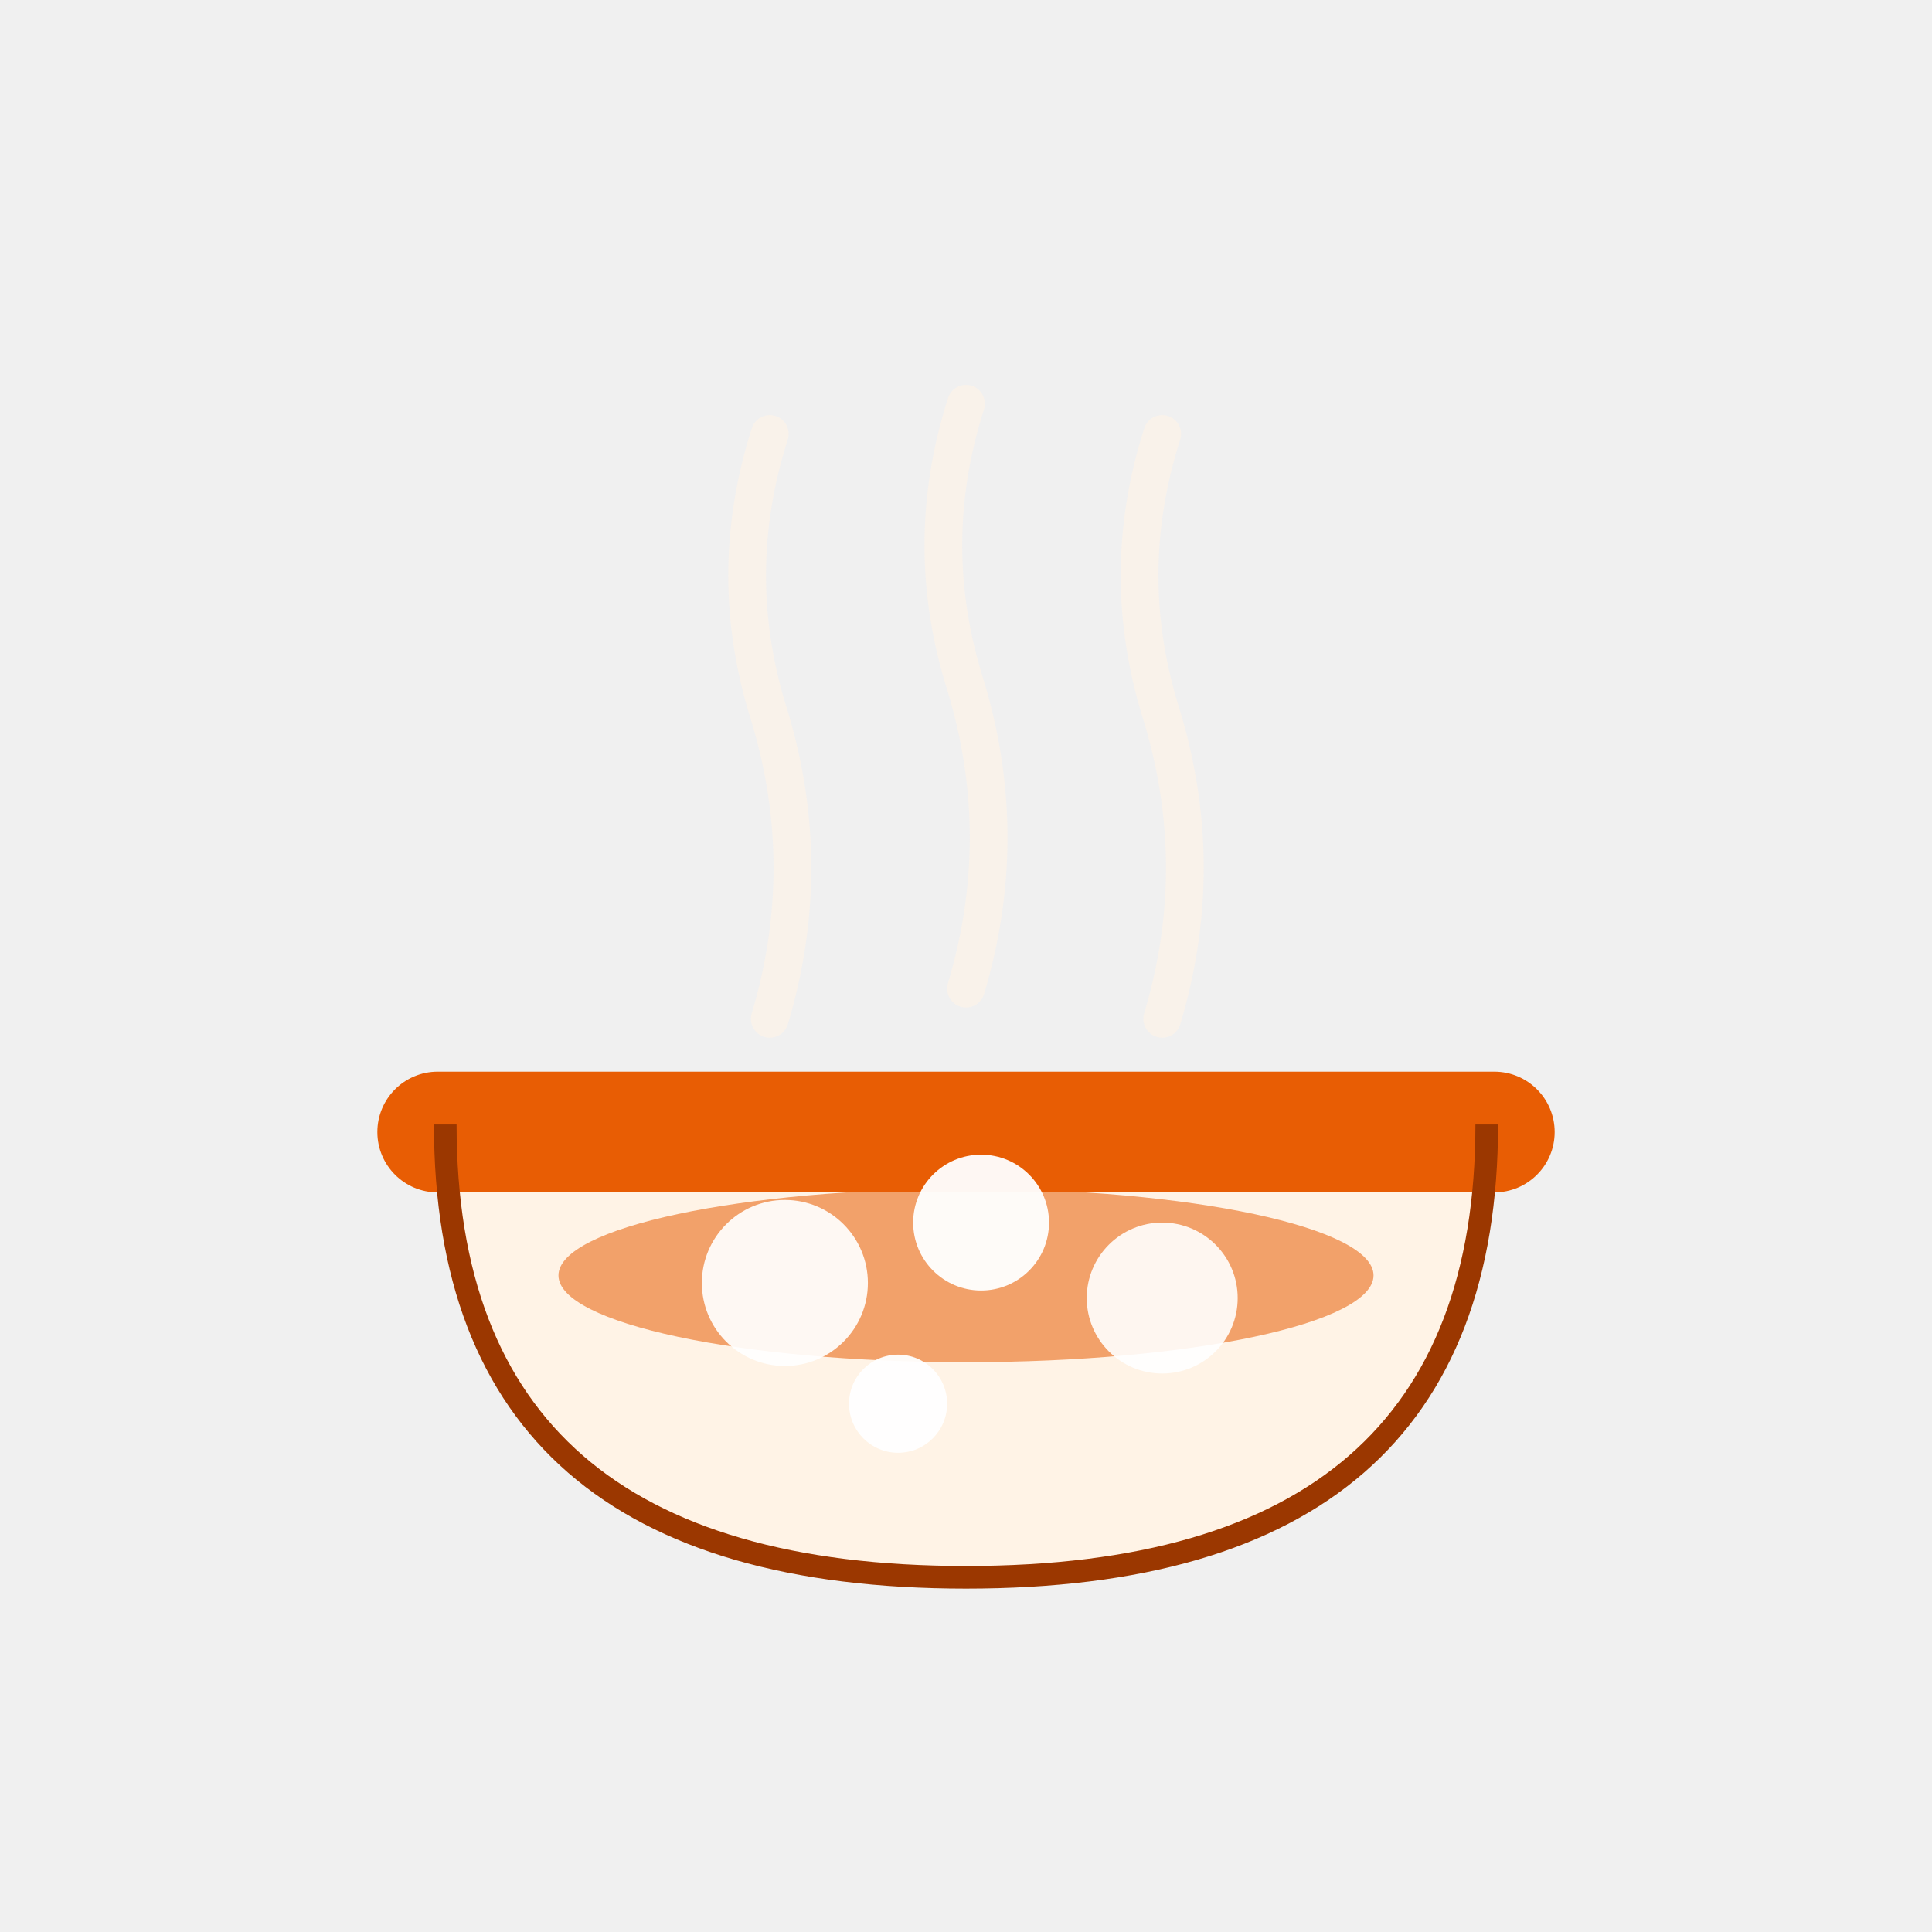
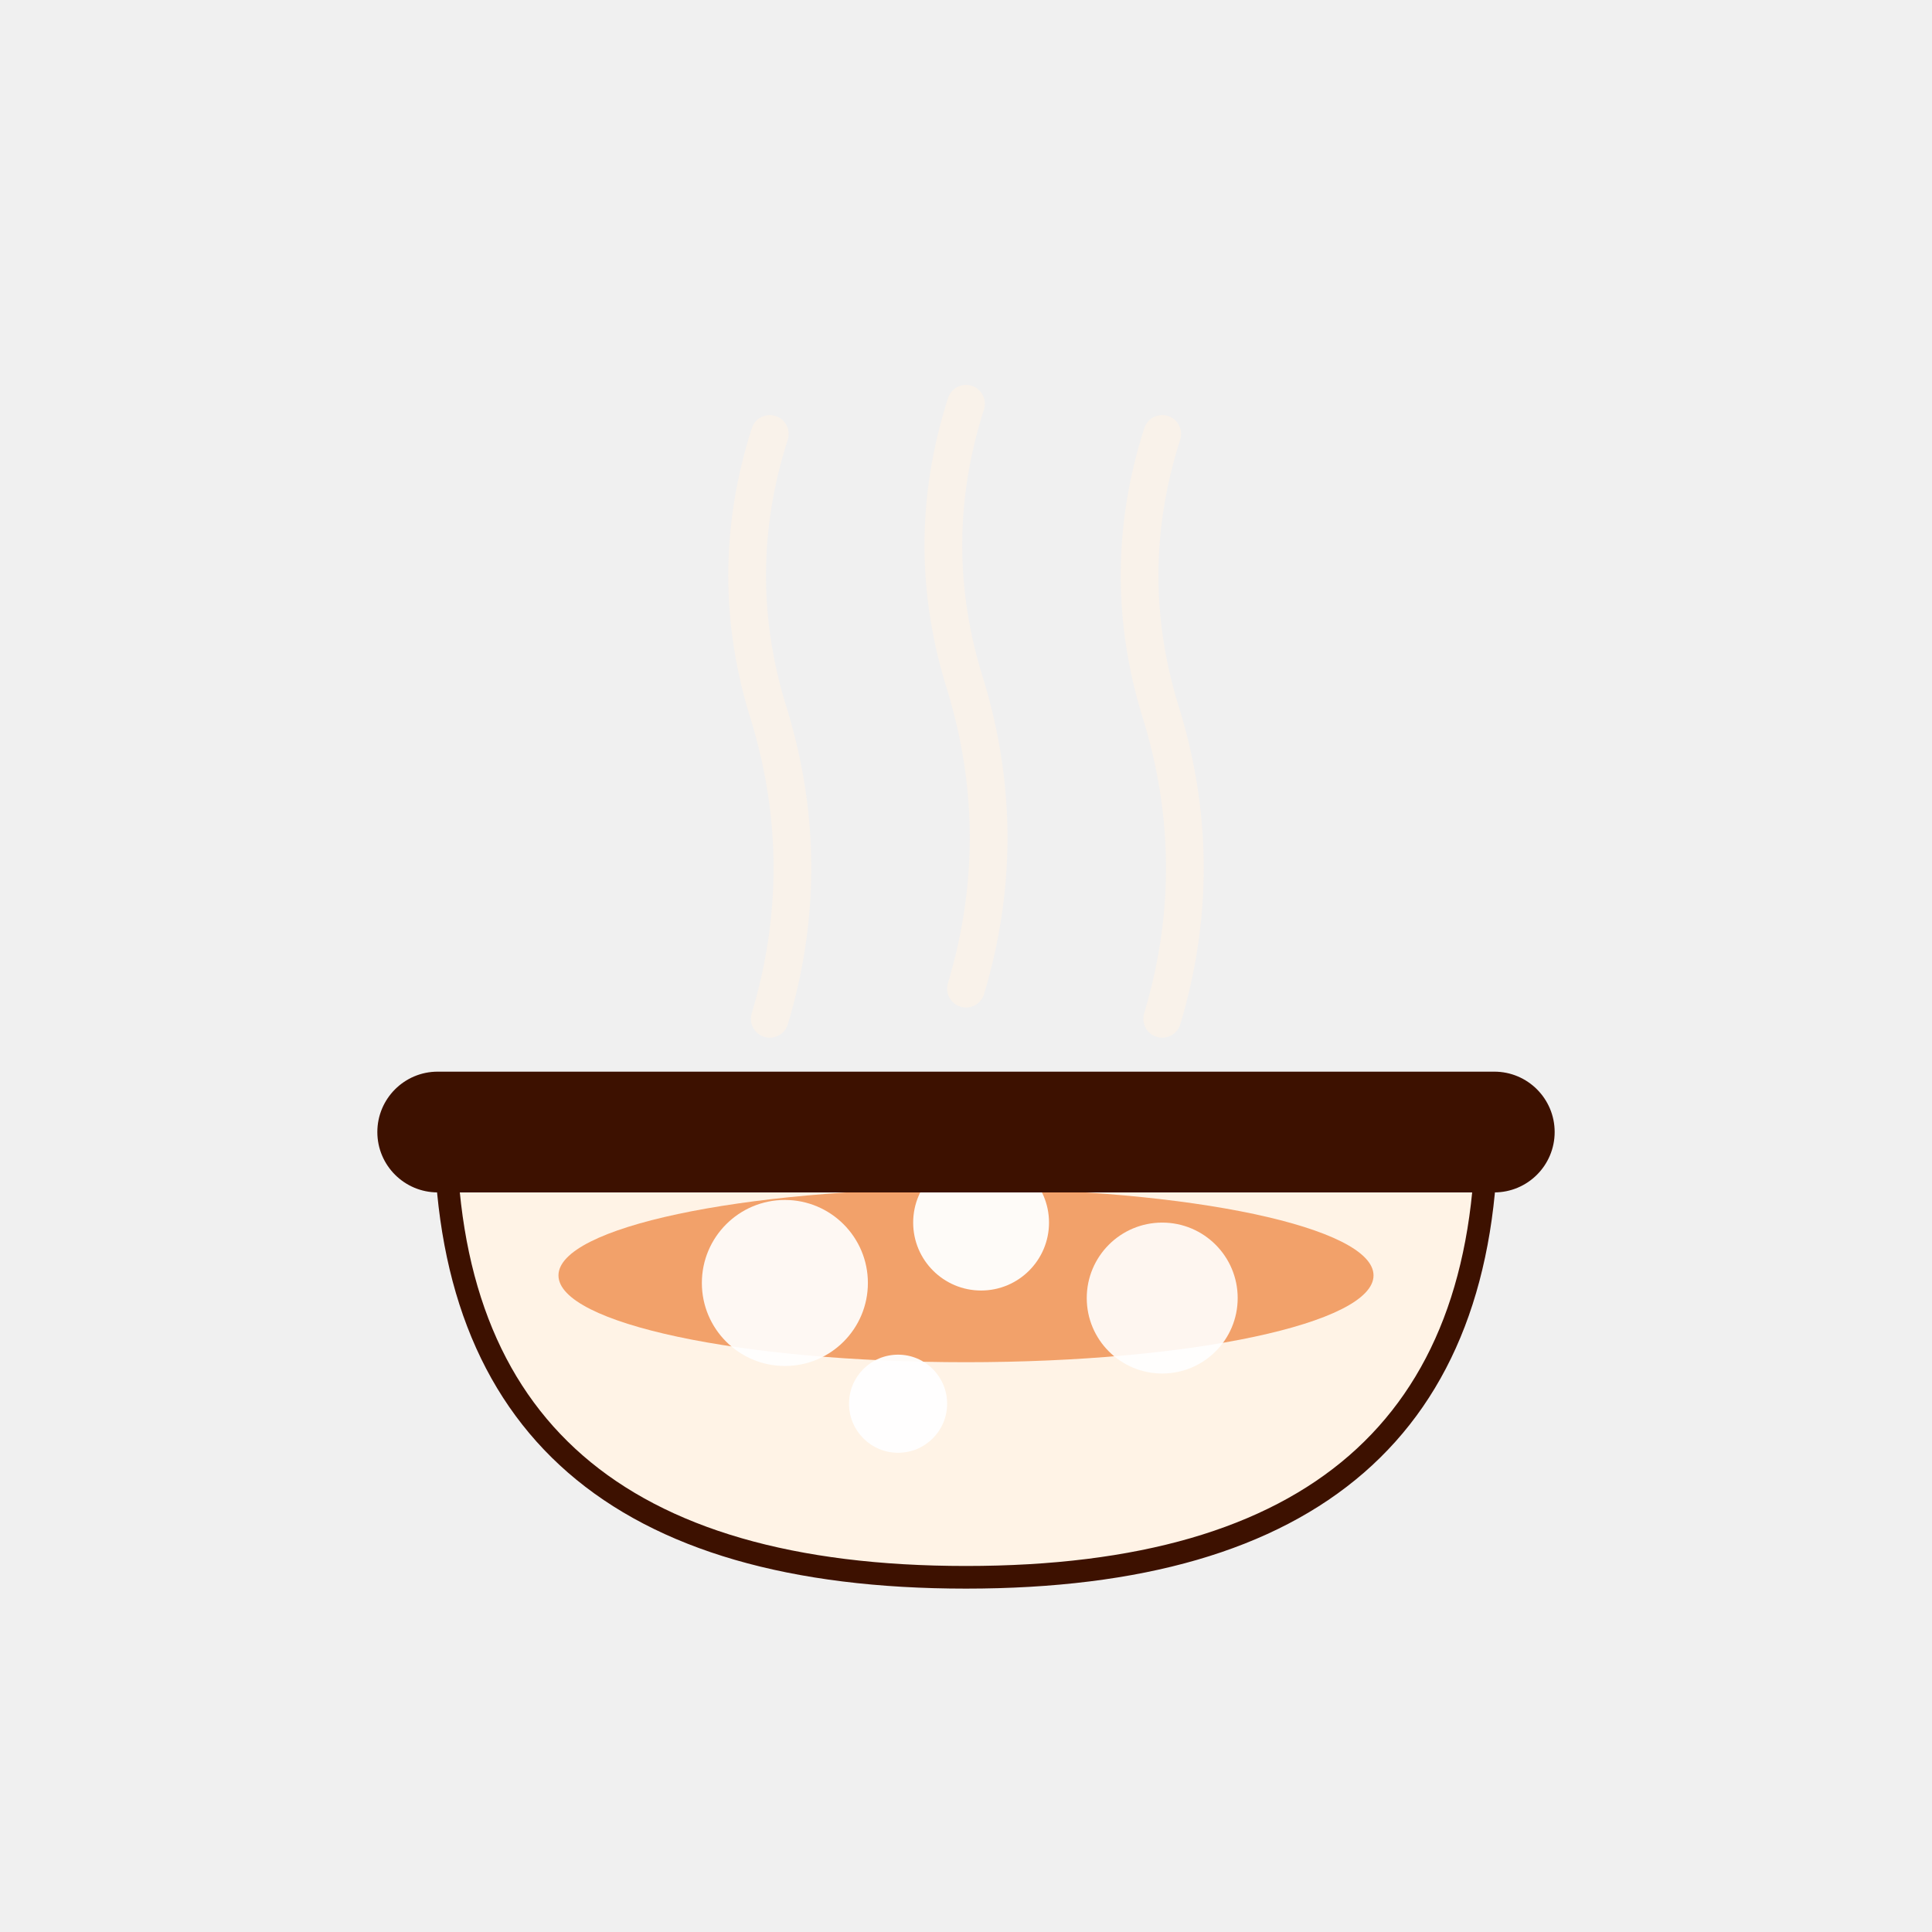
<svg xmlns="http://www.w3.org/2000/svg" width="1024" height="1024" viewBox="0 0 1024 1024">
  <g stroke="#FFF3E6" stroke-width="20" stroke-linecap="round" fill="none" opacity="0.6">
    <path d="M408 540 Q432 460 408 380 Q384 305 408 230" />
    <path d="M512 524 Q536 444 512 364 Q488 289 512 214" />
    <path d="M616 540 Q640 460 616 380 Q592 305 616 230" />
  </g>
  <path d="M236 596 Q236 836 512 836 Q788 836 788 596 Z" fill="#FFF3E6" />
+   <path d="M236 596 Q236 836 512 836 Q788 836 788 596" stroke="#3D1100" stroke-width="12" fill="none" />
  <ellipse cx="512" cy="676" rx="216" ry="46" fill="#E85D04" opacity="0.55" />
-   <rect x="200" y="568" width="624" height="64" rx="32" fill="#E85D04" />
-   <path d="M236 596 Q236 836 512 836 Q788 836 788 596" stroke="#9B3700" stroke-width="12" fill="none" />
  <circle cx="416" cy="680" r="44" fill="#FFFFFF" opacity="0.92" />
  <circle cx="520" cy="648" r="36" fill="#FFFFFF" opacity="0.95" />
  <circle cx="616" cy="688" r="40" fill="#FFFFFF" opacity="0.90" />
  <circle cx="476" cy="744" r="26" fill="#FFFFFF" opacity="0.95" />
+   <rect x="200" y="568" width="624" height="64" rx="32" fill="#3D1100" />
</svg>
